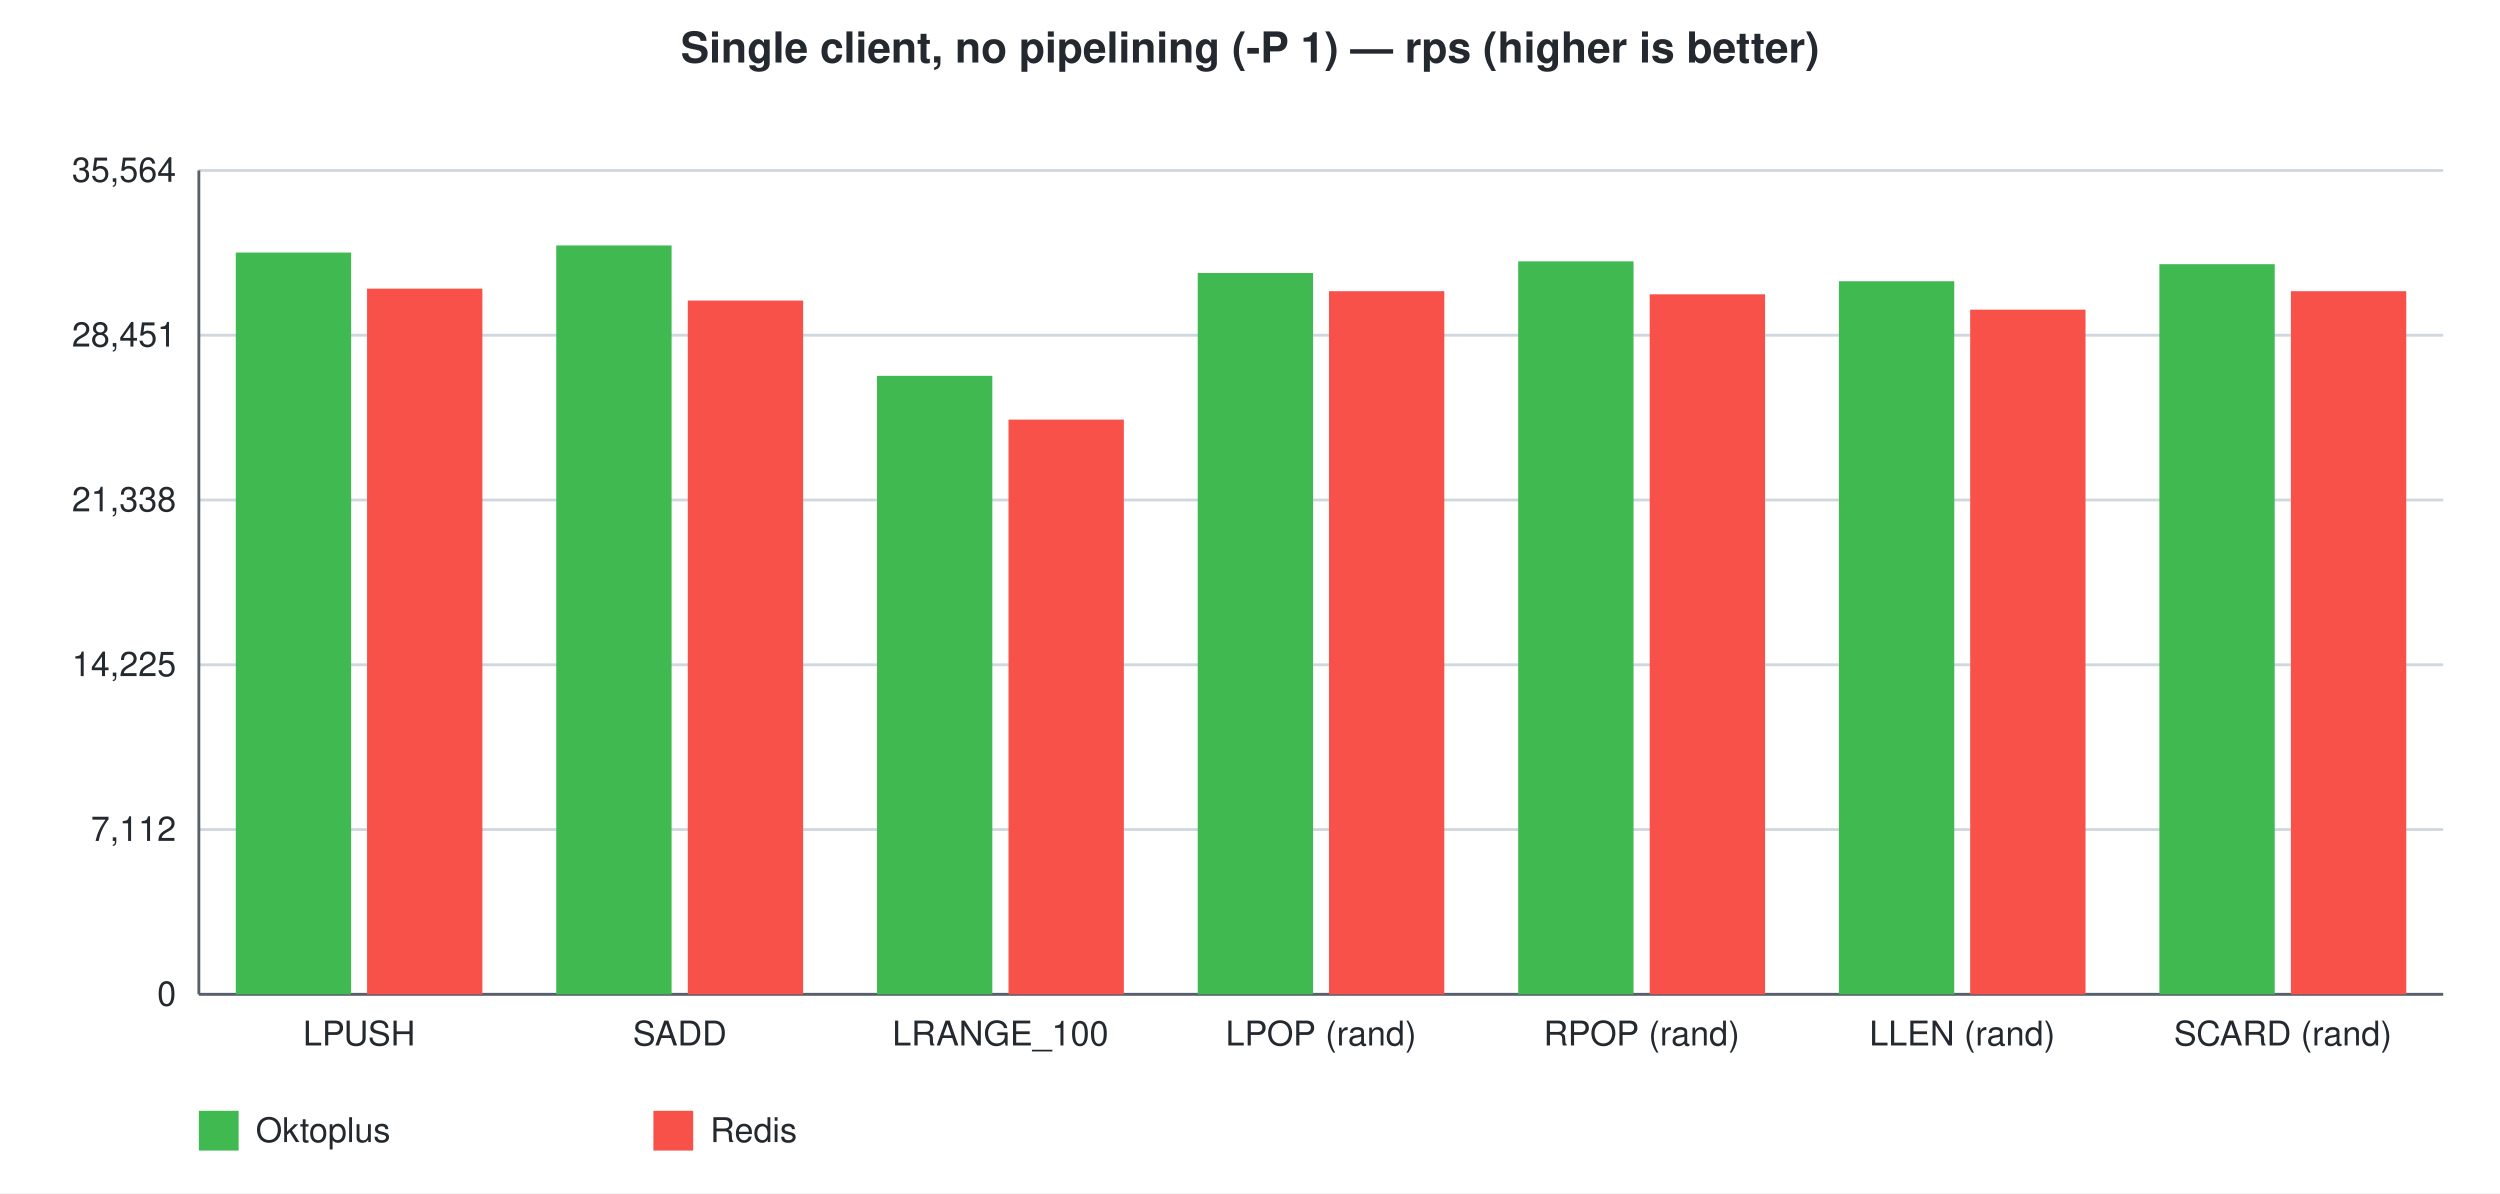
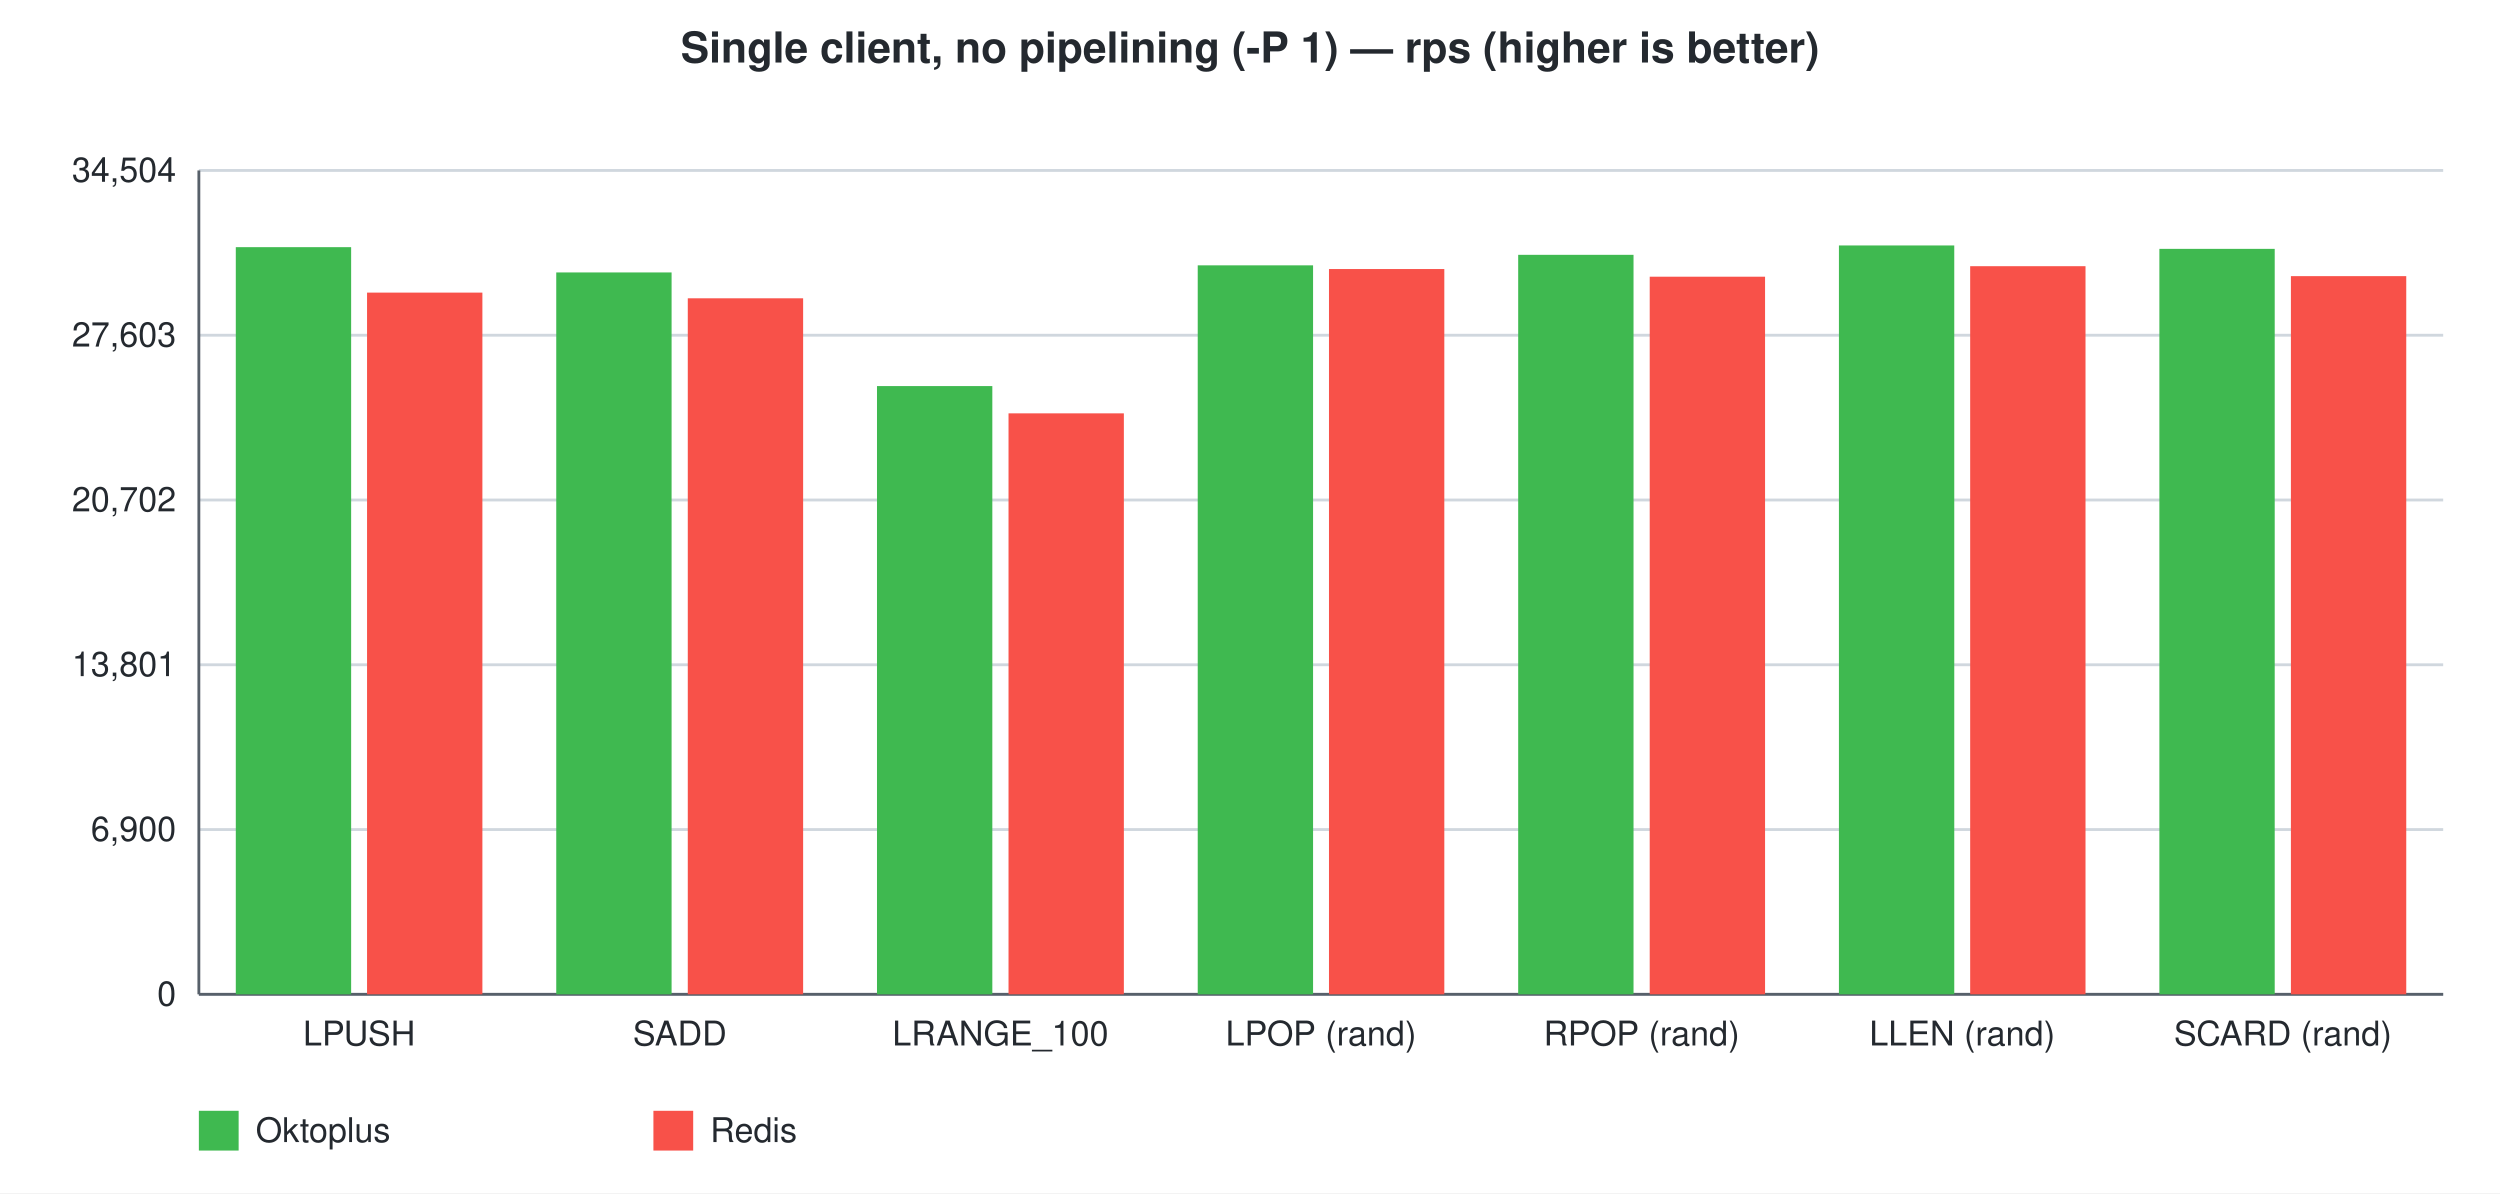
<svg xmlns="http://www.w3.org/2000/svg" width="880" height="420" viewBox="0 0 880 420" font-family="-apple-system, Segoe UI, Helvetica, Arial, sans-serif" font-size="12">
  <rect width="880" height="420" fill="#ffffff" />
  <text x="440.0" y="22" text-anchor="middle" fill="#24292f" font-size="15" font-weight="600">Single client, no pipelining (-P 1) — rps (higher is better)</text>
  <line x1="70" y1="350.0" x2="860" y2="350.0" stroke="#d0d7de" stroke-width="1" />
  <text x="62" y="354.0" text-anchor="end" fill="#24292f">0</text>
  <line x1="70" y1="292.0" x2="860" y2="292.0" stroke="#d0d7de" stroke-width="1" />
-   <text x="62" y="296.0" text-anchor="end" fill="#24292f">7,112</text>
+   <text x="62" y="296.0" text-anchor="end" fill="#24292f">6,900</text>
  <line x1="70" y1="234.0" x2="860" y2="234.0" stroke="#d0d7de" stroke-width="1" />
-   <text x="62" y="238.0" text-anchor="end" fill="#24292f">14,225</text>
-   <line x1="70" y1="176" x2="860" y2="176" stroke="#d0d7de" stroke-width="1" />
-   <text x="62" y="180" text-anchor="end" fill="#24292f">21,338</text>
+   <text x="62" y="238.0" text-anchor="end" fill="#24292f">13,801</text>
+   <line x1="70" y1="176.0" x2="860" y2="176.0" stroke="#d0d7de" stroke-width="1" />
+   <text x="62" y="180.0" text-anchor="end" fill="#24292f">20,702</text>
  <line x1="70" y1="118.0" x2="860" y2="118.0" stroke="#d0d7de" stroke-width="1" />
-   <text x="62" y="122.0" text-anchor="end" fill="#24292f">28,451</text>
+   <text x="62" y="122.0" text-anchor="end" fill="#24292f">27,603</text>
  <line x1="70" y1="60.0" x2="860" y2="60.0" stroke="#d0d7de" stroke-width="1" />
-   <text x="62" y="64.0" text-anchor="end" fill="#24292f">35,564</text>
+   <text x="62" y="64.0" text-anchor="end" fill="#24292f">34,504</text>
  <line x1="70" y1="60" x2="70" y2="350" stroke="#57606a" stroke-width="1" />
  <line x1="70" y1="350" x2="860" y2="350" stroke="#57606a" stroke-width="1" />
  <text x="126.429" y="368" text-anchor="middle" fill="#24292f">LPUSH</text>
-   <rect x="83.0" y="88.9" width="40.6" height="261.1" fill="#3fb950" />
-   <rect x="129.2" y="101.6" width="40.6" height="248.4" fill="#f85149" />
+   <rect x="83.0" y="87.0" width="40.6" height="263.0" fill="#3fb950" />
+   <rect x="129.2" y="103.0" width="40.6" height="247.0" fill="#f85149" />
  <text x="239.286" y="368" text-anchor="middle" fill="#24292f">SADD</text>
-   <rect x="195.8" y="86.4" width="40.6" height="263.6" fill="#3fb950" />
-   <rect x="242.1" y="105.8" width="40.6" height="244.2" fill="#f85149" />
+   <rect x="195.8" y="95.9" width="40.6" height="254.1" fill="#3fb950" />
+   <rect x="242.1" y="105.0" width="40.6" height="245.0" fill="#f85149" />
  <text x="352.143" y="368" text-anchor="middle" fill="#24292f">LRANGE_100</text>
-   <rect x="308.7" y="132.3" width="40.6" height="217.7" fill="#3fb950" />
-   <rect x="355.0" y="147.7" width="40.6" height="202.3" fill="#f85149" />
+   <rect x="308.7" y="135.9" width="40.6" height="214.1" fill="#3fb950" />
+   <rect x="355.0" y="145.5" width="40.6" height="204.5" fill="#f85149" />
  <text x="465.0" y="368" text-anchor="middle" fill="#24292f">LPOP (rand)</text>
-   <rect x="421.6" y="96.1" width="40.6" height="253.9" fill="#3fb950" />
-   <rect x="467.8" y="102.5" width="40.6" height="247.5" fill="#f85149" />
+   <rect x="421.6" y="93.4" width="40.6" height="256.6" fill="#3fb950" />
+   <rect x="467.8" y="94.7" width="40.6" height="255.3" fill="#f85149" />
  <text x="577.857" y="368" text-anchor="middle" fill="#24292f">RPOP (rand)</text>
-   <rect x="534.4" y="92.0" width="40.6" height="258.0" fill="#3fb950" />
-   <rect x="580.7" y="103.6" width="40.6" height="246.4" fill="#f85149" />
+   <rect x="534.4" y="89.7" width="40.6" height="260.3" fill="#3fb950" />
+   <rect x="580.7" y="97.4" width="40.6" height="252.6" fill="#f85149" />
  <text x="690.714" y="368" text-anchor="middle" fill="#24292f">LLEN (rand)</text>
-   <rect x="647.3" y="99.0" width="40.6" height="251.0" fill="#3fb950" />
-   <rect x="693.5" y="109.0" width="40.6" height="241.0" fill="#f85149" />
+   <rect x="647.3" y="86.4" width="40.6" height="263.6" fill="#3fb950" />
+   <rect x="693.5" y="93.7" width="40.6" height="256.3" fill="#f85149" />
  <text x="803.571" y="368" text-anchor="middle" fill="#24292f">SCARD (rand)</text>
-   <rect x="760.1" y="93.0" width="40.6" height="257.0" fill="#3fb950" />
-   <rect x="806.4" y="102.5" width="40.6" height="247.5" fill="#f85149" />
+   <rect x="760.1" y="87.6" width="40.6" height="262.4" fill="#3fb950" />
+   <rect x="806.4" y="97.2" width="40.6" height="252.8" fill="#f85149" />
  <rect x="70" y="391" width="14" height="14" fill="#3fb950" />
  <text x="90" y="402" fill="#24292f">Oktoplus</text>
  <rect x="230" y="391" width="14" height="14" fill="#f85149" />
  <text x="250" y="402" fill="#24292f">Redis</text>
</svg>
